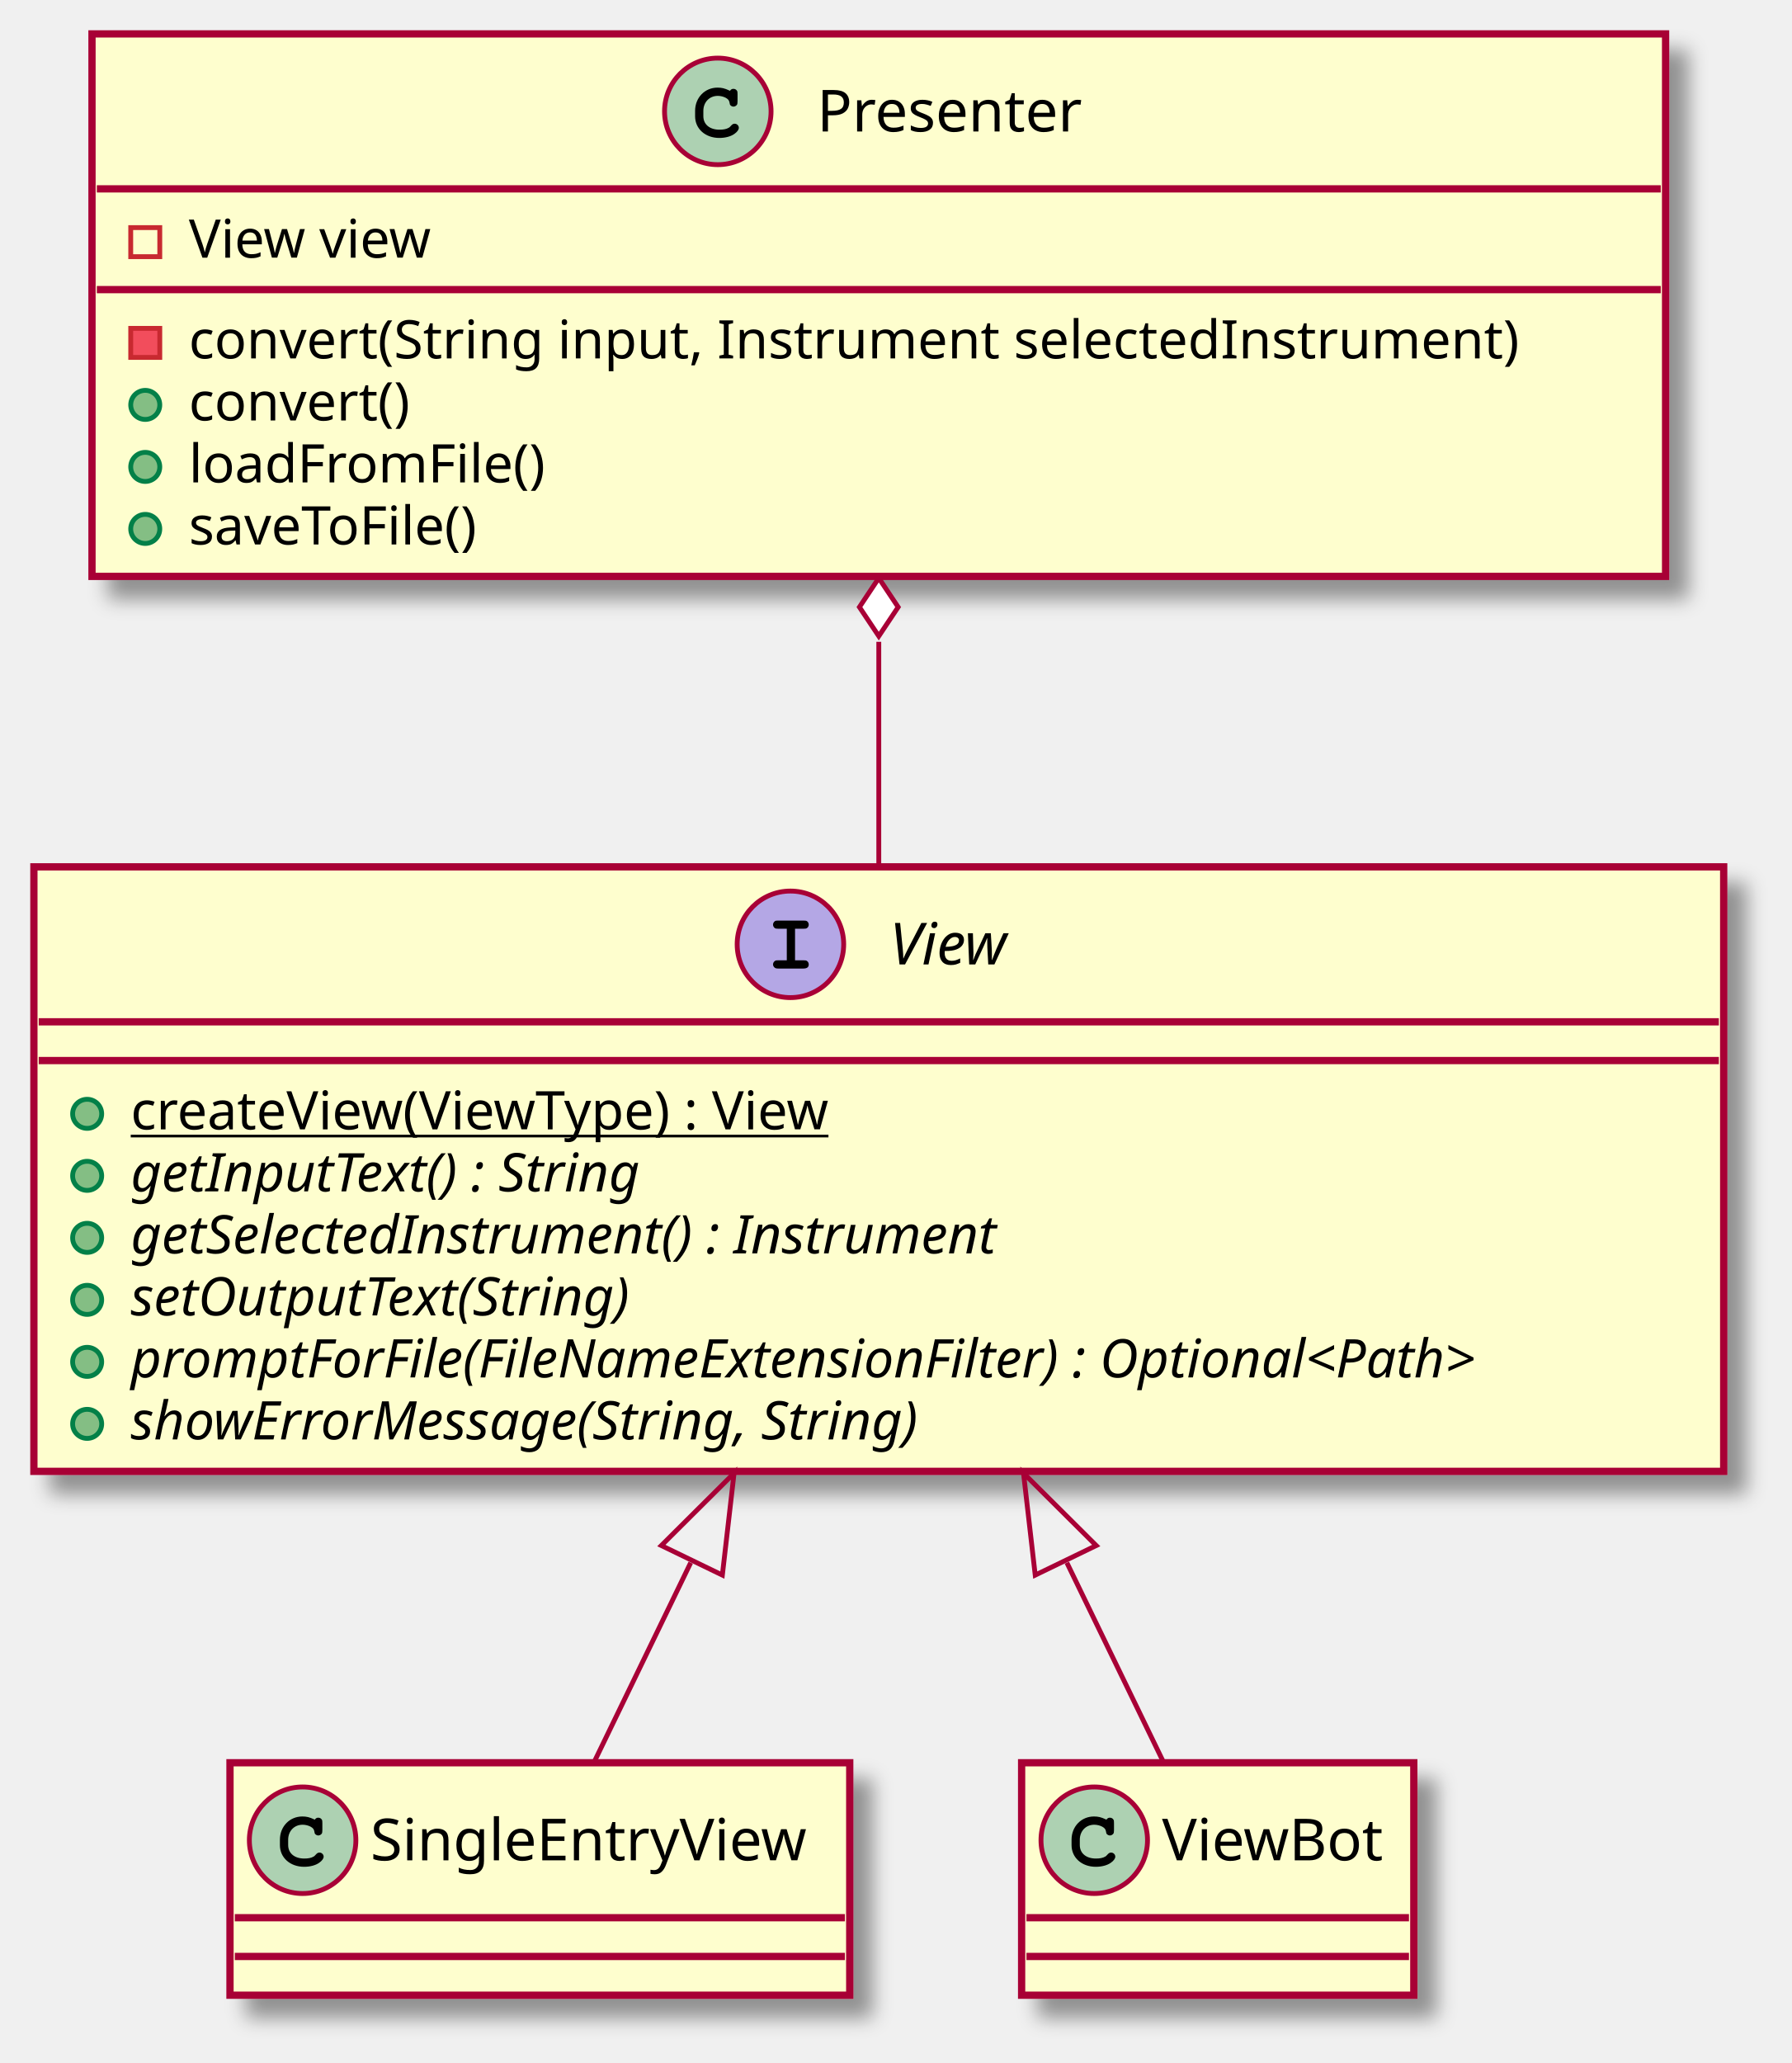
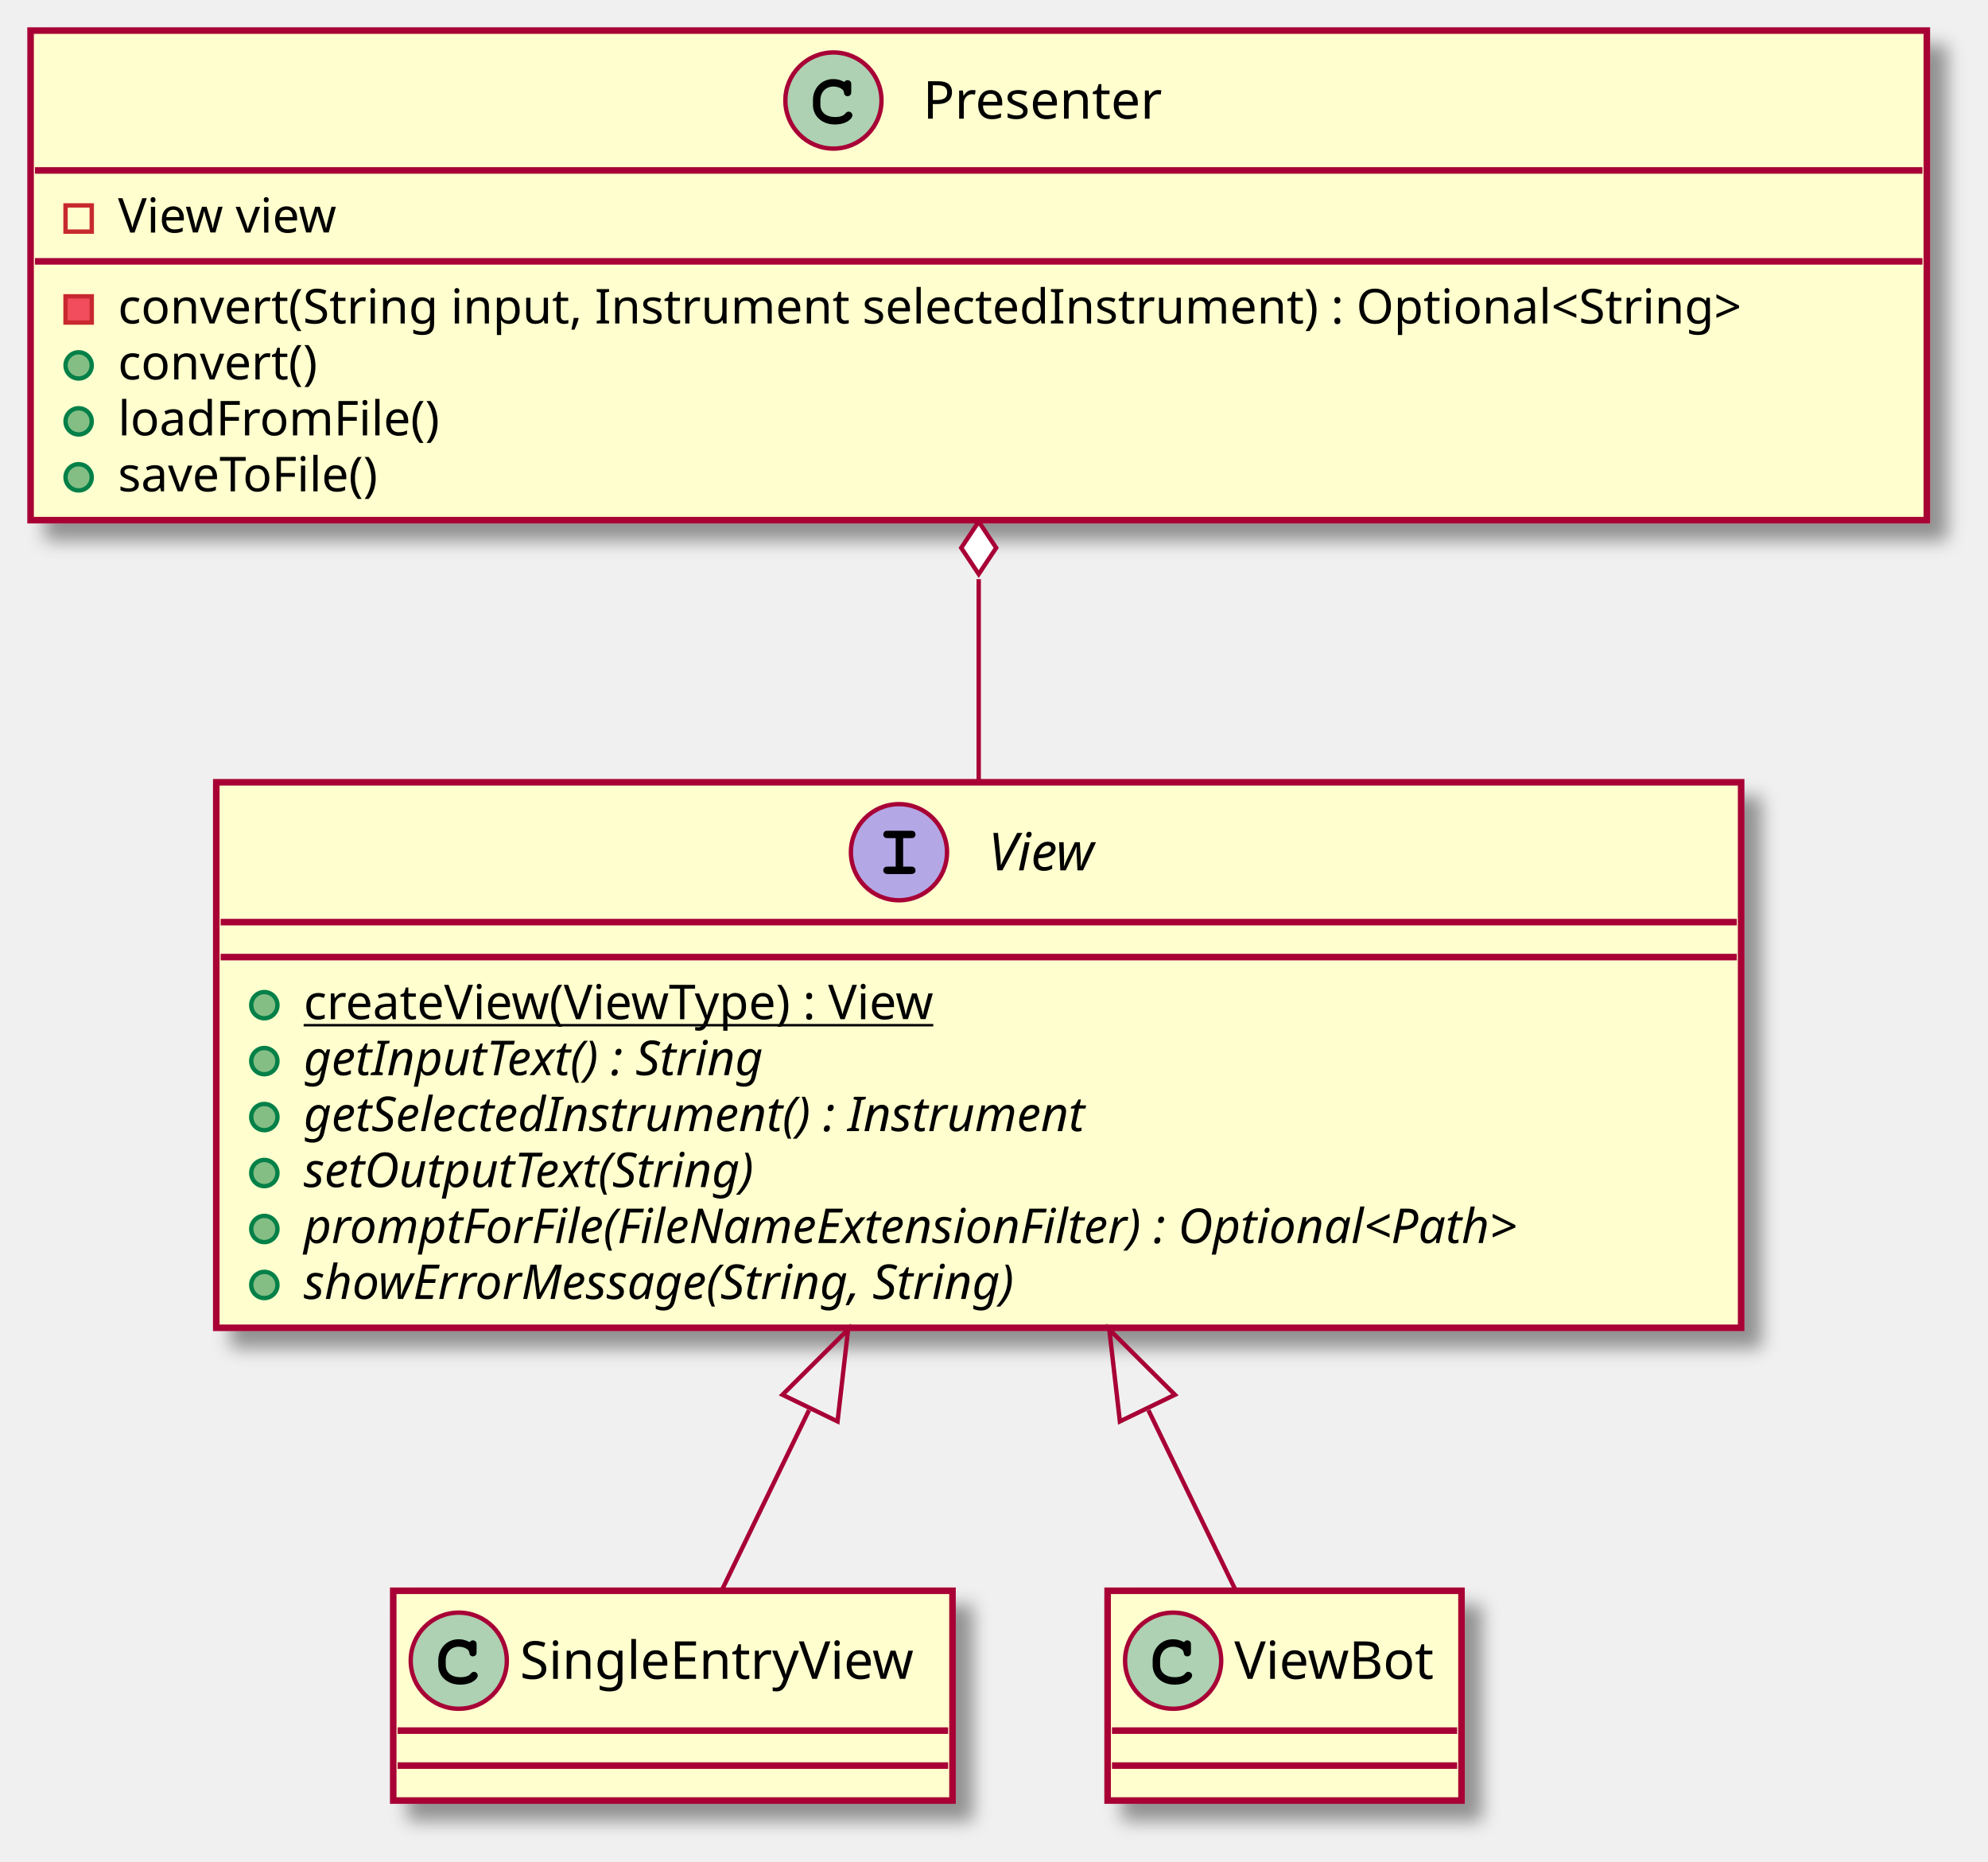
- <svg xmlns="http://www.w3.org/2000/svg" contentScriptType="application/ecmascript" contentStyleType="text/css" height="426px" preserveAspectRatio="none" style="width:370px;height:426px;" version="1.1" viewBox="0 0 370 426" width="370px" zoomAndPan="magnify">
+ <svg xmlns="http://www.w3.org/2000/svg" contentScriptType="application/ecmascript" contentStyleType="text/css" height="426px" preserveAspectRatio="none" style="width:455px;height:426px;" version="1.1" viewBox="0 0 455 426" width="455px" zoomAndPan="magnify">
  <defs>
-     <filter height="300%" id="f1i3hxet2ht8y4" width="300%" x="-1" y="-1">
+     <filter height="300%" id="fopaux28mq25h" width="300%" x="-1" y="-1">
      <feGaussianBlur result="blurOut" stdDeviation="2.0" />
      <feColorMatrix in="blurOut" result="blurOut2" type="matrix" values="0 0 0 0 0 0 0 0 0 0 0 0 0 0 0 0 0 0 .4 0" />
      <feOffset dx="4.0" dy="4.0" in="blurOut2" result="blurOut3" />
      <feBlend in="SourceGraphic" in2="blurOut3" mode="normal" />
    </filter>
  </defs>
  <g>
-     <rect codeLine="1" fill="#FEFECE" filter="url(#f1i3hxet2ht8y4)" height="124.828" id="View" style="stroke:#A80036;stroke-width:1.5;" width="349" x="7" y="179" />
-     <ellipse cx="163.25" cy="195" fill="#B4A7E5" rx="11" ry="11" style="stroke:#A80036;stroke-width:1.0;" />
-     <path d="M164.203,191.781 L165.922,191.781 C166.312,191.781 166.5,191.75 166.625,191.672 C166.891,191.516 167.031,191.234 167.031,190.938 C167.031,190.672 166.922,190.406 166.688,190.234 C166.516,190.125 166.375,190.094 165.922,190.094 L160.781,190.094 C160.344,190.094 160.219,190.109 160.062,190.203 C159.812,190.359 159.656,190.656 159.656,190.938 C159.656,191.219 159.797,191.469 160.016,191.641 C160.172,191.75 160.359,191.781 160.781,191.781 L162.5,191.781 L162.5,198.297 L160.781,198.297 C160.344,198.297 160.219,198.312 160.062,198.422 C159.812,198.578 159.656,198.859 159.656,199.156 C159.656,199.406 159.797,199.672 160.016,199.828 C160.172,199.953 160.375,200 160.781,200 L165.922,200 C166.672,200 167.031,199.719 167.031,199.156 C167.031,198.875 166.922,198.625 166.688,198.453 C166.516,198.328 166.375,198.297 165.922,198.297 L164.203,198.297 L164.203,191.781 Z " fill="#000000" />
-     <text fill="#000000" font-family="sans-serif" font-size="12" font-style="italic" lengthAdjust="spacing" textLength="28" x="183.75" y="199.154">View</text>
-     <line style="stroke:#A80036;stroke-width:1.5;" x1="8" x2="355" y1="211" y2="211" />
-     <line style="stroke:#A80036;stroke-width:1.5;" x1="8" x2="355" y1="219" y2="219" />
-     <ellipse cx="18" cy="230" fill="#84BE84" rx="3" ry="3" style="stroke:#038048;stroke-width:1.0;" />
-     <text fill="#000000" font-family="sans-serif" font-size="11" lengthAdjust="spacing" text-decoration="underline" textLength="169" x="27" y="233.21">createView(ViewType) : View</text>
-     <ellipse cx="18" cy="242.805" fill="#84BE84" rx="3" ry="3" style="stroke:#038048;stroke-width:1.0;" />
-     <text fill="#000000" font-family="sans-serif" font-size="11" font-style="italic" lengthAdjust="spacing" textLength="124" x="27" y="246.015">getInputText() : String</text>
-     <ellipse cx="18" cy="255.609" fill="#84BE84" rx="3" ry="3" style="stroke:#038048;stroke-width:1.0;" />
-     <text fill="#000000" font-family="sans-serif" font-size="11" font-style="italic" lengthAdjust="spacing" textLength="208" x="27" y="258.82">getSelectedInstrument() : Instrument</text>
-     <ellipse cx="18" cy="268.414" fill="#84BE84" rx="3" ry="3" style="stroke:#038048;stroke-width:1.0;" />
-     <text fill="#000000" font-family="sans-serif" font-size="11" font-style="italic" lengthAdjust="spacing" textLength="121" x="27" y="271.625">setOutputText(String)</text>
-     <ellipse cx="18" cy="281.219" fill="#84BE84" rx="3" ry="3" style="stroke:#038048;stroke-width:1.0;" />
-     <text fill="#000000" font-family="sans-serif" font-size="11" font-style="italic" lengthAdjust="spacing" textLength="323" x="27" y="284.429">promptForFile(FileNameExtensionFilter) : Optional&lt;Path&gt;</text>
-     <ellipse cx="18" cy="294.023" fill="#84BE84" rx="3" ry="3" style="stroke:#038048;stroke-width:1.0;" />
-     <text fill="#000000" font-family="sans-serif" font-size="11" font-style="italic" lengthAdjust="spacing" textLength="189" x="27" y="297.234">showErrorMessage(String, String)</text>
-     <rect codeLine="10" fill="#FEFECE" filter="url(#f1i3hxet2ht8y4)" height="112.023" id="Presenter" style="stroke:#A80036;stroke-width:1.5;" width="325" x="19" y="7" />
-     <ellipse cx="148.25" cy="23" fill="#ADD1B2" rx="11" ry="11" style="stroke:#A80036;stroke-width:1.0;" />
-     <path d="M150.594,18.672 C149.656,18.234 149.062,18.094 148.188,18.094 C145.562,18.094 143.562,20.172 143.562,22.891 L143.562,24.016 C143.562,26.594 145.672,28.484 148.562,28.484 C149.781,28.484 150.938,28.188 151.688,27.641 C152.266,27.234 152.594,26.781 152.594,26.391 C152.594,25.938 152.203,25.547 151.734,25.547 C151.516,25.547 151.312,25.625 151.125,25.812 C150.672,26.297 150.672,26.297 150.484,26.391 C150.062,26.656 149.375,26.781 148.609,26.781 C146.562,26.781 145.266,25.688 145.266,23.984 L145.266,22.891 C145.266,21.109 146.516,19.797 148.25,19.797 C148.828,19.797 149.438,19.953 149.906,20.203 C150.391,20.484 150.562,20.703 150.656,21.109 C150.719,21.516 150.75,21.641 150.891,21.766 C151.031,21.906 151.266,22.016 151.484,22.016 C151.75,22.016 152.016,21.875 152.188,21.656 C152.297,21.5 152.328,21.312 152.328,20.891 L152.328,19.469 C152.328,19.031 152.312,18.906 152.219,18.75 C152.062,18.484 151.781,18.344 151.484,18.344 C151.188,18.344 150.984,18.438 150.766,18.75 L150.594,18.672 Z " fill="#000000" />
-     <text fill="#000000" font-family="sans-serif" font-size="12" lengthAdjust="spacing" textLength="58" x="168.75" y="27.154">Presenter</text>
-     <line style="stroke:#A80036;stroke-width:1.5;" x1="20" x2="343" y1="39" y2="39" />
-     <rect fill="none" height="6" style="stroke:#C82930;stroke-width:1.0;" width="6" x="27" y="47" />
-     <text fill="#000000" font-family="sans-serif" font-size="11" lengthAdjust="spacing" textLength="59" x="39" y="53.21">View view</text>
-     <line style="stroke:#A80036;stroke-width:1.5;" x1="20" x2="343" y1="59.805" y2="59.805" />
-     <rect fill="#F24D5C" height="6" style="stroke:#C82930;stroke-width:1.0;" width="6" x="27" y="67.805" />
-     <text fill="#000000" font-family="sans-serif" font-size="11" lengthAdjust="spacing" textLength="299" x="39" y="74.015">convert(String input, Instrument selectedInstrument)</text>
-     <ellipse cx="30" cy="83.609" fill="#84BE84" rx="3" ry="3" style="stroke:#038048;stroke-width:1.0;" />
-     <text fill="#000000" font-family="sans-serif" font-size="11" lengthAdjust="spacing" textLength="51" x="39" y="86.82">convert()</text>
-     <ellipse cx="30" cy="96.414" fill="#84BE84" rx="3" ry="3" style="stroke:#038048;stroke-width:1.0;" />
-     <text fill="#000000" font-family="sans-serif" font-size="11" lengthAdjust="spacing" textLength="80" x="39" y="99.624">loadFromFile()</text>
-     <ellipse cx="30" cy="109.219" fill="#84BE84" rx="3" ry="3" style="stroke:#038048;stroke-width:1.0;" />
-     <text fill="#000000" font-family="sans-serif" font-size="11" lengthAdjust="spacing" textLength="70" x="39" y="112.429">saveToFile()</text>
-     <rect fill="#FEFECE" filter="url(#f1i3hxet2ht8y4)" height="48" id="SingleEntryView" style="stroke:#A80036;stroke-width:1.5;" width="128" x="47.5" y="364" />
-     <ellipse cx="62.5" cy="380" fill="#ADD1B2" rx="11" ry="11" style="stroke:#A80036;stroke-width:1.0;" />
-     <path d="M64.844,375.672 C63.906,375.234 63.312,375.094 62.438,375.094 C59.812,375.094 57.812,377.172 57.812,379.891 L57.812,381.016 C57.812,383.594 59.922,385.484 62.812,385.484 C64.031,385.484 65.188,385.188 65.938,384.641 C66.516,384.234 66.844,383.781 66.844,383.391 C66.844,382.938 66.453,382.547 65.984,382.547 C65.766,382.547 65.562,382.625 65.375,382.812 C64.922,383.297 64.922,383.297 64.734,383.391 C64.312,383.656 63.625,383.781 62.859,383.781 C60.812,383.781 59.516,382.688 59.516,380.984 L59.516,379.891 C59.516,378.109 60.766,376.797 62.5,376.797 C63.078,376.797 63.688,376.953 64.156,377.203 C64.641,377.484 64.812,377.703 64.906,378.109 C64.969,378.516 65,378.641 65.141,378.766 C65.281,378.906 65.516,379.016 65.734,379.016 C66,379.016 66.266,378.875 66.438,378.656 C66.547,378.5 66.578,378.312 66.578,377.891 L66.578,376.469 C66.578,376.031 66.562,375.906 66.469,375.75 C66.312,375.484 66.031,375.344 65.734,375.344 C65.438,375.344 65.234,375.438 65.016,375.75 L64.844,375.672 Z " fill="#000000" />
-     <text fill="#000000" font-family="sans-serif" font-size="12" lengthAdjust="spacing" textLength="96" x="76.5" y="384.154">SingleEntryView</text>
-     <line style="stroke:#A80036;stroke-width:1.5;" x1="48.5" x2="174.5" y1="396" y2="396" />
-     <line style="stroke:#A80036;stroke-width:1.5;" x1="48.5" x2="174.5" y1="404" y2="404" />
-     <rect fill="#FEFECE" filter="url(#f1i3hxet2ht8y4)" height="48" id="ViewBot" style="stroke:#A80036;stroke-width:1.5;" width="81" x="211" y="364" />
-     <ellipse cx="226" cy="380" fill="#ADD1B2" rx="11" ry="11" style="stroke:#A80036;stroke-width:1.0;" />
-     <path d="M228.344,375.672 C227.406,375.234 226.812,375.094 225.938,375.094 C223.312,375.094 221.312,377.172 221.312,379.891 L221.312,381.016 C221.312,383.594 223.422,385.484 226.312,385.484 C227.531,385.484 228.688,385.188 229.438,384.641 C230.016,384.234 230.344,383.781 230.344,383.391 C230.344,382.938 229.953,382.547 229.484,382.547 C229.266,382.547 229.062,382.625 228.875,382.812 C228.422,383.297 228.422,383.297 228.234,383.391 C227.812,383.656 227.125,383.781 226.359,383.781 C224.312,383.781 223.016,382.688 223.016,380.984 L223.016,379.891 C223.016,378.109 224.266,376.797 226,376.797 C226.578,376.797 227.188,376.953 227.656,377.203 C228.141,377.484 228.312,377.703 228.406,378.109 C228.469,378.516 228.5,378.641 228.641,378.766 C228.781,378.906 229.016,379.016 229.234,379.016 C229.5,379.016 229.766,378.875 229.938,378.656 C230.047,378.5 230.078,378.312 230.078,377.891 L230.078,376.469 C230.078,376.031 230.062,375.906 229.969,375.75 C229.812,375.484 229.531,375.344 229.234,375.344 C228.938,375.344 228.734,375.438 228.516,375.75 L228.344,375.672 Z " fill="#000000" />
-     <text fill="#000000" font-family="sans-serif" font-size="12" lengthAdjust="spacing" textLength="49" x="240" y="384.154">ViewBot</text>
-     <line style="stroke:#A80036;stroke-width:1.5;" x1="212" x2="291" y1="396" y2="396" />
-     <line style="stroke:#A80036;stroke-width:1.5;" x1="212" x2="291" y1="404" y2="404" />
-     <path codeLine="19" d="M181.5,132.524 C181.5,147.801 181.5,163.909 181.5,178.888 " fill="none" id="Presenter-backto-View" style="stroke:#A80036;stroke-width:1.0;" />
-     <polygon fill="#FFFFFF" points="181.5,119.361,177.5,125.361,181.5,131.361,185.5,125.361,181.5,119.361" style="stroke:#A80036;stroke-width:1.0;" />
-     <path codeLine="20" d="M142.654,322.689 C135.332,337.803 128.238,352.449 122.673,363.936 " fill="none" id="View-backto-SingleEntryView" style="stroke:#A80036;stroke-width:1.0;" />
-     <polygon fill="none" points="136.592,319.148,151.611,304.2,149.191,325.251,136.592,319.148" style="stroke:#A80036;stroke-width:1.0;" />
-     <path codeLine="21" d="M220.346,322.689 C227.668,337.803 234.762,352.449 240.327,363.936 " fill="none" id="View-backto-ViewBot" style="stroke:#A80036;stroke-width:1.0;" />
-     <polygon fill="none" points="213.809,325.251,211.389,304.2,226.408,319.148,213.809,325.251" style="stroke:#A80036;stroke-width:1.0;" />
+     <rect codeLine="1" fill="#FEFECE" filter="url(#fopaux28mq25h)" height="124.828" id="View" style="stroke:#A80036;stroke-width:1.5;" width="349" x="49.5" y="179" />
+     <ellipse cx="205.75" cy="195" fill="#B4A7E5" rx="11" ry="11" style="stroke:#A80036;stroke-width:1.0;" />
+     <path d="M206.703,191.781 L208.422,191.781 C208.812,191.781 209,191.75 209.125,191.672 C209.391,191.516 209.531,191.234 209.531,190.938 C209.531,190.672 209.422,190.406 209.188,190.234 C209.016,190.125 208.875,190.094 208.422,190.094 L203.281,190.094 C202.844,190.094 202.719,190.109 202.562,190.203 C202.312,190.359 202.156,190.656 202.156,190.938 C202.156,191.219 202.297,191.469 202.516,191.641 C202.672,191.75 202.859,191.781 203.281,191.781 L205,191.781 L205,198.297 L203.281,198.297 C202.844,198.297 202.719,198.312 202.562,198.422 C202.312,198.578 202.156,198.859 202.156,199.156 C202.156,199.406 202.297,199.672 202.516,199.828 C202.672,199.953 202.875,200 203.281,200 L208.422,200 C209.172,200 209.531,199.719 209.531,199.156 C209.531,198.875 209.422,198.625 209.188,198.453 C209.016,198.328 208.875,198.297 208.422,198.297 L206.703,198.297 L206.703,191.781 Z " fill="#000000" />
+     <text fill="#000000" font-family="sans-serif" font-size="12" font-style="italic" lengthAdjust="spacing" textLength="28" x="226.25" y="199.154">View</text>
+     <line style="stroke:#A80036;stroke-width:1.5;" x1="50.5" x2="397.5" y1="211" y2="211" />
+     <line style="stroke:#A80036;stroke-width:1.5;" x1="50.5" x2="397.5" y1="219" y2="219" />
+     <ellipse cx="60.5" cy="230" fill="#84BE84" rx="3" ry="3" style="stroke:#038048;stroke-width:1.0;" />
+     <text fill="#000000" font-family="sans-serif" font-size="11" lengthAdjust="spacing" text-decoration="underline" textLength="169" x="69.5" y="233.21">createView(ViewType) : View</text>
+     <ellipse cx="60.5" cy="242.805" fill="#84BE84" rx="3" ry="3" style="stroke:#038048;stroke-width:1.0;" />
+     <text fill="#000000" font-family="sans-serif" font-size="11" font-style="italic" lengthAdjust="spacing" textLength="124" x="69.5" y="246.015">getInputText() : String</text>
+     <ellipse cx="60.5" cy="255.609" fill="#84BE84" rx="3" ry="3" style="stroke:#038048;stroke-width:1.0;" />
+     <text fill="#000000" font-family="sans-serif" font-size="11" font-style="italic" lengthAdjust="spacing" textLength="208" x="69.5" y="258.82">getSelectedInstrument() : Instrument</text>
+     <ellipse cx="60.5" cy="268.414" fill="#84BE84" rx="3" ry="3" style="stroke:#038048;stroke-width:1.0;" />
+     <text fill="#000000" font-family="sans-serif" font-size="11" font-style="italic" lengthAdjust="spacing" textLength="121" x="69.5" y="271.625">setOutputText(String)</text>
+     <ellipse cx="60.5" cy="281.219" fill="#84BE84" rx="3" ry="3" style="stroke:#038048;stroke-width:1.0;" />
+     <text fill="#000000" font-family="sans-serif" font-size="11" font-style="italic" lengthAdjust="spacing" textLength="323" x="69.5" y="284.429">promptForFile(FileNameExtensionFilter) : Optional&lt;Path&gt;</text>
+     <ellipse cx="60.5" cy="294.023" fill="#84BE84" rx="3" ry="3" style="stroke:#038048;stroke-width:1.0;" />
+     <text fill="#000000" font-family="sans-serif" font-size="11" font-style="italic" lengthAdjust="spacing" textLength="189" x="69.5" y="297.234">showErrorMessage(String, String)</text>
+     <rect codeLine="10" fill="#FEFECE" filter="url(#fopaux28mq25h)" height="112.023" id="Presenter" style="stroke:#A80036;stroke-width:1.5;" width="434" x="7" y="7" />
+     <ellipse cx="190.75" cy="23" fill="#ADD1B2" rx="11" ry="11" style="stroke:#A80036;stroke-width:1.0;" />
+     <path d="M193.094,18.672 C192.156,18.234 191.562,18.094 190.688,18.094 C188.062,18.094 186.062,20.172 186.062,22.891 L186.062,24.016 C186.062,26.594 188.172,28.484 191.062,28.484 C192.281,28.484 193.438,28.188 194.188,27.641 C194.766,27.234 195.094,26.781 195.094,26.391 C195.094,25.938 194.703,25.547 194.234,25.547 C194.016,25.547 193.812,25.625 193.625,25.812 C193.172,26.297 193.172,26.297 192.984,26.391 C192.562,26.656 191.875,26.781 191.109,26.781 C189.062,26.781 187.766,25.688 187.766,23.984 L187.766,22.891 C187.766,21.109 189.016,19.797 190.75,19.797 C191.328,19.797 191.938,19.953 192.406,20.203 C192.891,20.484 193.062,20.703 193.156,21.109 C193.219,21.516 193.25,21.641 193.391,21.766 C193.531,21.906 193.766,22.016 193.984,22.016 C194.25,22.016 194.516,21.875 194.688,21.656 C194.797,21.5 194.828,21.312 194.828,20.891 L194.828,19.469 C194.828,19.031 194.812,18.906 194.719,18.75 C194.562,18.484 194.281,18.344 193.984,18.344 C193.688,18.344 193.484,18.438 193.266,18.75 L193.094,18.672 Z " fill="#000000" />
+     <text fill="#000000" font-family="sans-serif" font-size="12" lengthAdjust="spacing" textLength="58" x="211.25" y="27.154">Presenter</text>
+     <line style="stroke:#A80036;stroke-width:1.5;" x1="8" x2="440" y1="39" y2="39" />
+     <rect fill="none" height="6" style="stroke:#C82930;stroke-width:1.0;" width="6" x="15" y="47" />
+     <text fill="#000000" font-family="sans-serif" font-size="11" lengthAdjust="spacing" textLength="59" x="27" y="53.21">View view</text>
+     <line style="stroke:#A80036;stroke-width:1.5;" x1="8" x2="440" y1="59.805" y2="59.805" />
+     <rect fill="#F24D5C" height="6" style="stroke:#C82930;stroke-width:1.0;" width="6" x="15" y="67.805" />
+     <text fill="#000000" font-family="sans-serif" font-size="11" lengthAdjust="spacing" textLength="408" x="27" y="74.015">convert(String input, Instrument selectedInstrument) : Optional&lt;String&gt;</text>
+     <ellipse cx="18" cy="83.609" fill="#84BE84" rx="3" ry="3" style="stroke:#038048;stroke-width:1.0;" />
+     <text fill="#000000" font-family="sans-serif" font-size="11" lengthAdjust="spacing" textLength="51" x="27" y="86.82">convert()</text>
+     <ellipse cx="18" cy="96.414" fill="#84BE84" rx="3" ry="3" style="stroke:#038048;stroke-width:1.0;" />
+     <text fill="#000000" font-family="sans-serif" font-size="11" lengthAdjust="spacing" textLength="80" x="27" y="99.624">loadFromFile()</text>
+     <ellipse cx="18" cy="109.219" fill="#84BE84" rx="3" ry="3" style="stroke:#038048;stroke-width:1.0;" />
+     <text fill="#000000" font-family="sans-serif" font-size="11" lengthAdjust="spacing" textLength="70" x="27" y="112.429">saveToFile()</text>
+     <rect fill="#FEFECE" filter="url(#fopaux28mq25h)" height="48" id="SingleEntryView" style="stroke:#A80036;stroke-width:1.5;" width="128" x="90" y="364" />
+     <ellipse cx="105" cy="380" fill="#ADD1B2" rx="11" ry="11" style="stroke:#A80036;stroke-width:1.0;" />
+     <path d="M107.344,375.672 C106.406,375.234 105.812,375.094 104.938,375.094 C102.312,375.094 100.312,377.172 100.312,379.891 L100.312,381.016 C100.312,383.594 102.422,385.484 105.312,385.484 C106.531,385.484 107.688,385.188 108.438,384.641 C109.016,384.234 109.344,383.781 109.344,383.391 C109.344,382.938 108.953,382.547 108.484,382.547 C108.266,382.547 108.062,382.625 107.875,382.812 C107.422,383.297 107.422,383.297 107.234,383.391 C106.812,383.656 106.125,383.781 105.359,383.781 C103.312,383.781 102.016,382.688 102.016,380.984 L102.016,379.891 C102.016,378.109 103.266,376.797 105,376.797 C105.578,376.797 106.188,376.953 106.656,377.203 C107.141,377.484 107.312,377.703 107.406,378.109 C107.469,378.516 107.5,378.641 107.641,378.766 C107.781,378.906 108.016,379.016 108.234,379.016 C108.5,379.016 108.766,378.875 108.938,378.656 C109.047,378.5 109.078,378.312 109.078,377.891 L109.078,376.469 C109.078,376.031 109.062,375.906 108.969,375.75 C108.812,375.484 108.531,375.344 108.234,375.344 C107.938,375.344 107.734,375.438 107.516,375.75 L107.344,375.672 Z " fill="#000000" />
+     <text fill="#000000" font-family="sans-serif" font-size="12" lengthAdjust="spacing" textLength="96" x="119" y="384.154">SingleEntryView</text>
+     <line style="stroke:#A80036;stroke-width:1.5;" x1="91" x2="217" y1="396" y2="396" />
+     <line style="stroke:#A80036;stroke-width:1.5;" x1="91" x2="217" y1="404" y2="404" />
+     <rect fill="#FEFECE" filter="url(#fopaux28mq25h)" height="48" id="ViewBot" style="stroke:#A80036;stroke-width:1.5;" width="81" x="253.5" y="364" />
+     <ellipse cx="268.5" cy="380" fill="#ADD1B2" rx="11" ry="11" style="stroke:#A80036;stroke-width:1.0;" />
+     <path d="M270.844,375.672 C269.906,375.234 269.312,375.094 268.438,375.094 C265.812,375.094 263.812,377.172 263.812,379.891 L263.812,381.016 C263.812,383.594 265.922,385.484 268.812,385.484 C270.031,385.484 271.188,385.188 271.938,384.641 C272.516,384.234 272.844,383.781 272.844,383.391 C272.844,382.938 272.453,382.547 271.984,382.547 C271.766,382.547 271.562,382.625 271.375,382.812 C270.922,383.297 270.922,383.297 270.734,383.391 C270.312,383.656 269.625,383.781 268.859,383.781 C266.812,383.781 265.516,382.688 265.516,380.984 L265.516,379.891 C265.516,378.109 266.766,376.797 268.5,376.797 C269.078,376.797 269.688,376.953 270.156,377.203 C270.641,377.484 270.812,377.703 270.906,378.109 C270.969,378.516 271,378.641 271.141,378.766 C271.281,378.906 271.516,379.016 271.734,379.016 C272,379.016 272.266,378.875 272.438,378.656 C272.547,378.5 272.578,378.312 272.578,377.891 L272.578,376.469 C272.578,376.031 272.562,375.906 272.469,375.75 C272.312,375.484 272.031,375.344 271.734,375.344 C271.438,375.344 271.234,375.438 271.016,375.75 L270.844,375.672 Z " fill="#000000" />
+     <text fill="#000000" font-family="sans-serif" font-size="12" lengthAdjust="spacing" textLength="49" x="282.5" y="384.154">ViewBot</text>
+     <line style="stroke:#A80036;stroke-width:1.5;" x1="254.5" x2="333.5" y1="396" y2="396" />
+     <line style="stroke:#A80036;stroke-width:1.5;" x1="254.5" x2="333.5" y1="404" y2="404" />
+     <path codeLine="19" d="M224,132.524 C224,147.801 224,163.909 224,178.888 " fill="none" id="Presenter-backto-View" style="stroke:#A80036;stroke-width:1.0;" />
+     <polygon fill="#FFFFFF" points="224,119.361,220,125.361,224,131.361,228,125.361,224,119.361" style="stroke:#A80036;stroke-width:1.0;" />
+     <path codeLine="20" d="M185.154,322.689 C177.832,337.803 170.738,352.449 165.173,363.936 " fill="none" id="View-backto-SingleEntryView" style="stroke:#A80036;stroke-width:1.0;" />
+     <polygon fill="none" points="179.092,319.148,194.111,304.2,191.691,325.251,179.092,319.148" style="stroke:#A80036;stroke-width:1.0;" />
+     <path codeLine="21" d="M262.846,322.689 C270.168,337.803 277.262,352.449 282.827,363.936 " fill="none" id="View-backto-ViewBot" style="stroke:#A80036;stroke-width:1.0;" />
+     <polygon fill="none" points="256.309,325.251,253.889,304.2,268.908,319.148,256.309,325.251" style="stroke:#A80036;stroke-width:1.0;" />
  </g>
</svg>
